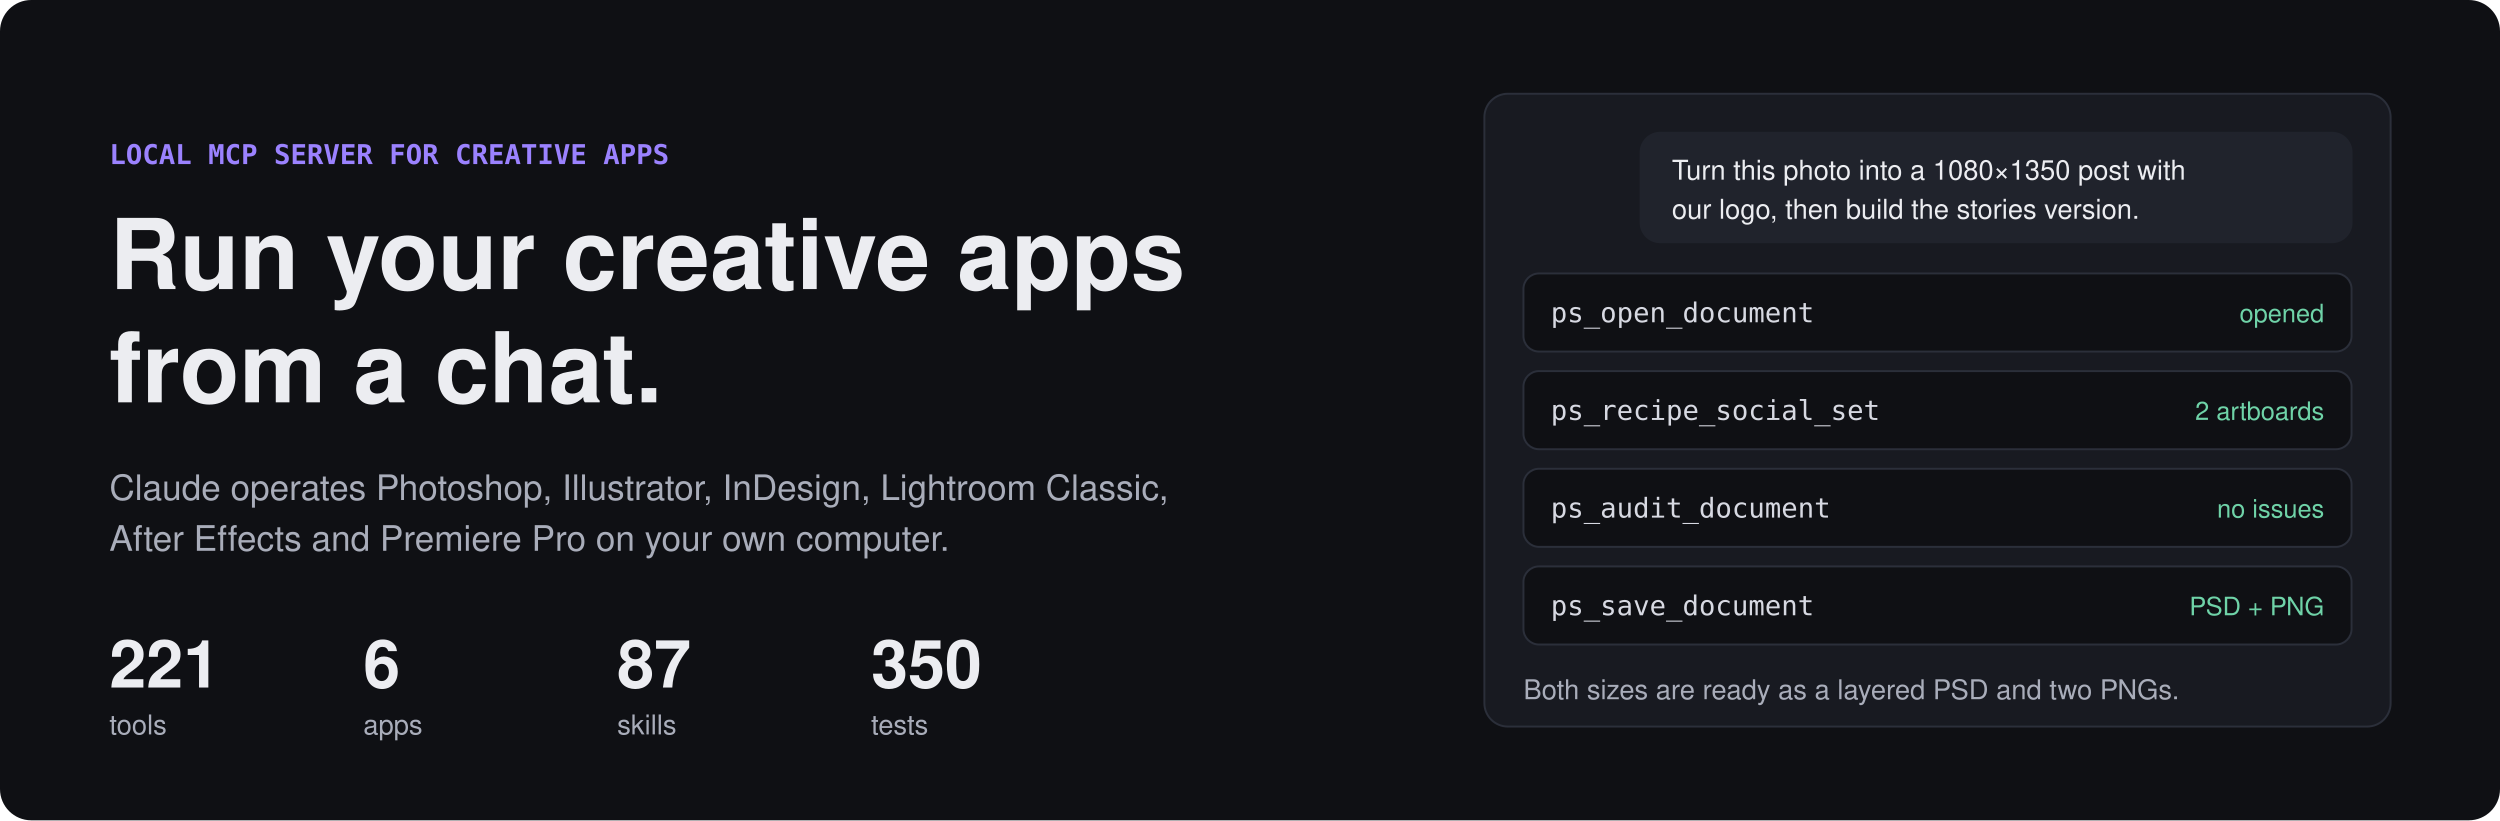
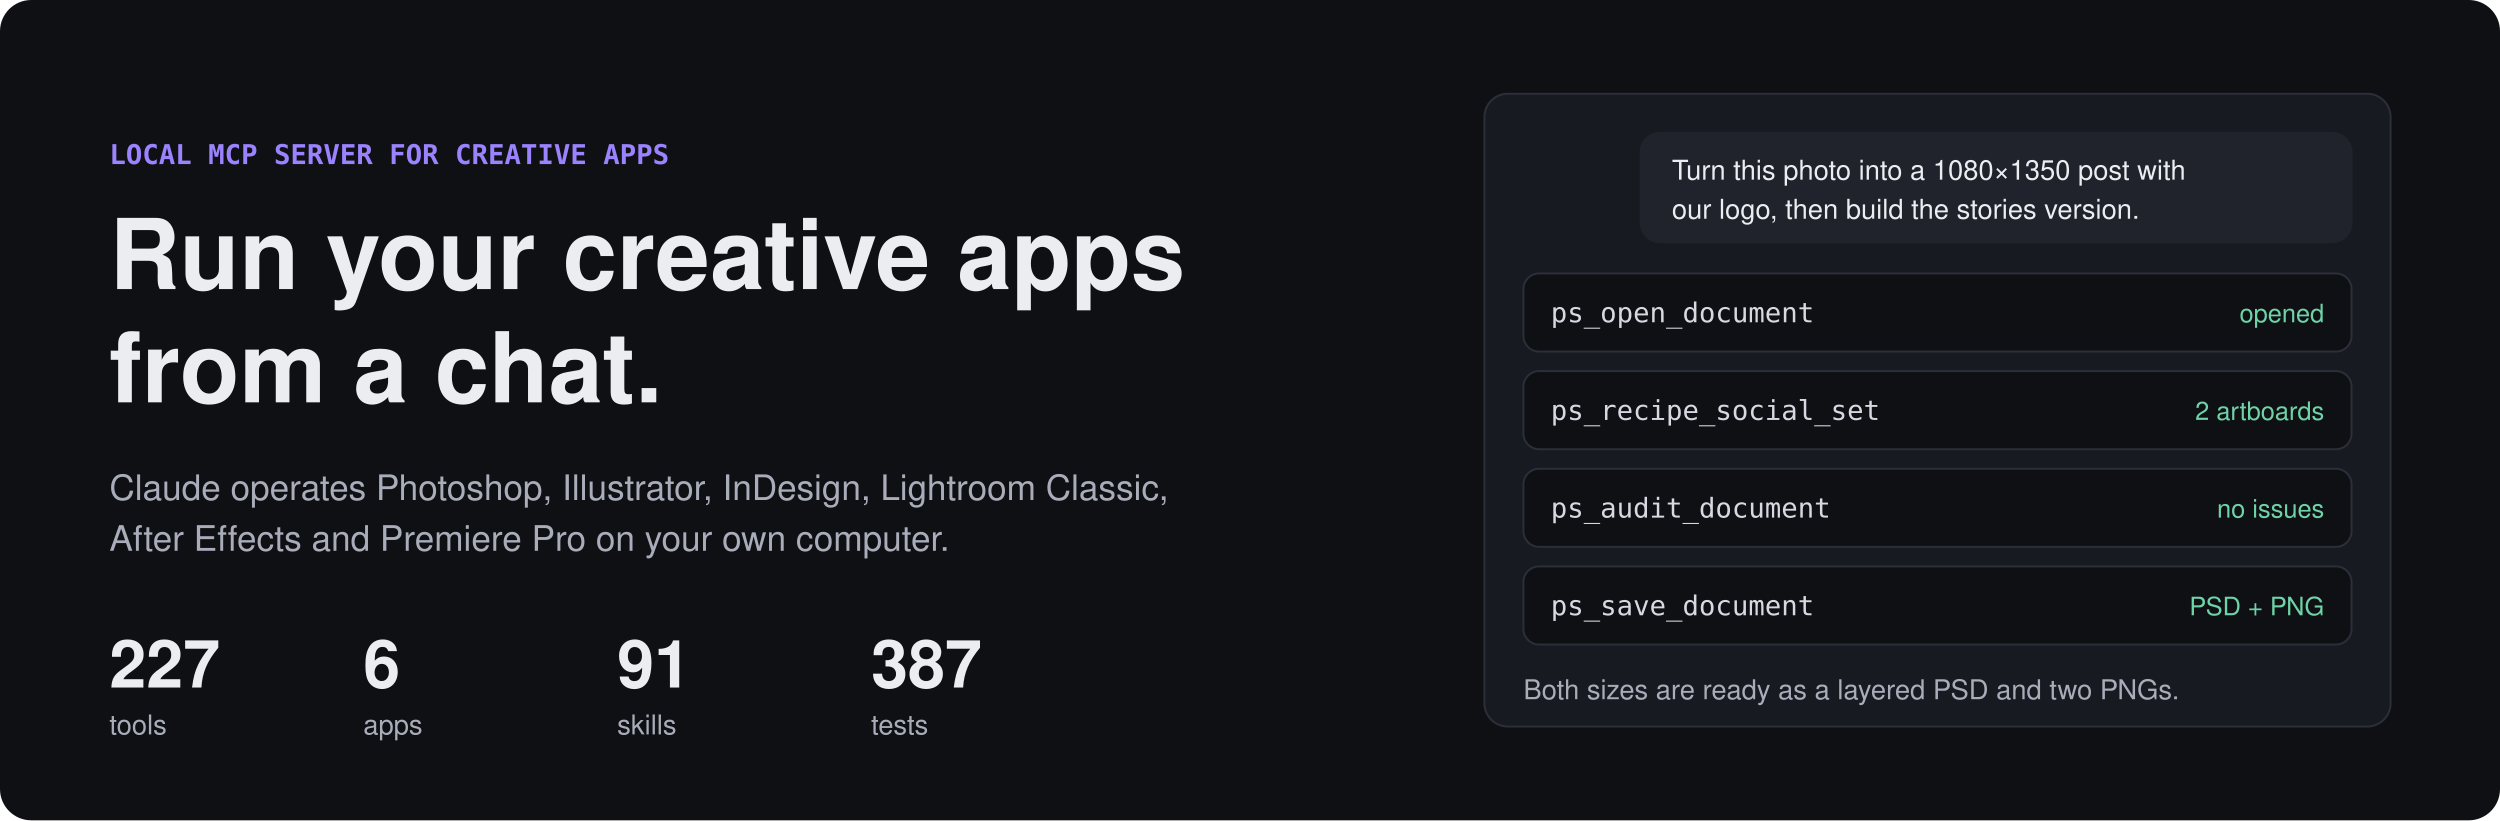
- <svg xmlns="http://www.w3.org/2000/svg" width="1280" height="420" viewBox="0 0 1280 420" role="img" aria-label="Run your creative apps from a chat: 221 tools, 6 apps, 87 skills, 350 tests">
+ <svg xmlns="http://www.w3.org/2000/svg" width="1280" height="420" viewBox="0 0 1280 420" role="img" aria-label="Run your creative apps from a chat: 227 tools, 6 apps, 91 skills, 387 tests">
  <rect width="1280" height="420" rx="16" fill="#0F1014" />
  <text x="56" y="84" font-family="Consolas, 'SF Mono', Menlo, monospace" font-size="14" font-weight="600" fill="#9B82FF" text-anchor="start">LOCAL MCP SERVER FOR CREATIVE APPS</text>
  <text x="56" y="148" font-family="'Segoe UI', 'Helvetica Neue', Helvetica, Arial, sans-serif" font-size="50" font-weight="600" fill="#ECEDF1" text-anchor="start">Run your creative apps</text>
  <text x="56" y="206" font-family="'Segoe UI', 'Helvetica Neue', Helvetica, Arial, sans-serif" font-size="50" font-weight="600" fill="#ECEDF1" text-anchor="start">from a chat.</text>
  <text x="56" y="256" font-family="'Segoe UI', 'Helvetica Neue', Helvetica, Arial, sans-serif" font-size="18" font-weight="400" fill="#A9ADBA" text-anchor="start">Claude operates Photoshop, Illustrator, InDesign, Lightroom Classic,</text>
  <text x="56" y="282" font-family="'Segoe UI', 'Helvetica Neue', Helvetica, Arial, sans-serif" font-size="18" font-weight="400" fill="#A9ADBA" text-anchor="start">After Effects and Premiere Pro on your own computer.</text>
-   <text x="56" y="352" font-family="'Segoe UI', 'Helvetica Neue', Helvetica, Arial, sans-serif" font-size="34" font-weight="600" fill="#ECEDF1" text-anchor="start">221</text>
+   <text x="56" y="352" font-family="'Segoe UI', 'Helvetica Neue', Helvetica, Arial, sans-serif" font-size="34" font-weight="600" fill="#ECEDF1" text-anchor="start">227</text>
  <text x="56" y="376" font-family="'Segoe UI', 'Helvetica Neue', Helvetica, Arial, sans-serif" font-size="14" font-weight="400" fill="#A9ADBA" text-anchor="start">tools</text>
  <text x="186" y="352" font-family="'Segoe UI', 'Helvetica Neue', Helvetica, Arial, sans-serif" font-size="34" font-weight="600" fill="#ECEDF1" text-anchor="start">6</text>
  <text x="186" y="376" font-family="'Segoe UI', 'Helvetica Neue', Helvetica, Arial, sans-serif" font-size="14" font-weight="400" fill="#A9ADBA" text-anchor="start">apps</text>
-   <text x="316" y="352" font-family="'Segoe UI', 'Helvetica Neue', Helvetica, Arial, sans-serif" font-size="34" font-weight="600" fill="#ECEDF1" text-anchor="start">87</text>
+   <text x="316" y="352" font-family="'Segoe UI', 'Helvetica Neue', Helvetica, Arial, sans-serif" font-size="34" font-weight="600" fill="#ECEDF1" text-anchor="start">91</text>
  <text x="316" y="376" font-family="'Segoe UI', 'Helvetica Neue', Helvetica, Arial, sans-serif" font-size="14" font-weight="400" fill="#A9ADBA" text-anchor="start">skills</text>
-   <text x="446" y="352" font-family="'Segoe UI', 'Helvetica Neue', Helvetica, Arial, sans-serif" font-size="34" font-weight="600" fill="#ECEDF1" text-anchor="start">350</text>
+   <text x="446" y="352" font-family="'Segoe UI', 'Helvetica Neue', Helvetica, Arial, sans-serif" font-size="34" font-weight="600" fill="#ECEDF1" text-anchor="start">387</text>
  <text x="446" y="376" font-family="'Segoe UI', 'Helvetica Neue', Helvetica, Arial, sans-serif" font-size="14" font-weight="400" fill="#A9ADBA" text-anchor="start">tests</text>
  <rect x="760" y="48" width="464" height="324" rx="12" fill="#181A21" stroke="#2B2F3A" />
  <rect x="840" y="68" width="364" height="56" rx="10" fill="#20232C" stroke="#20232C" />
  <text x="856" y="92" font-family="'Segoe UI', 'Helvetica Neue', Helvetica, Arial, sans-serif" font-size="14" font-weight="400" fill="#ECEDF1" text-anchor="start">Turn this photo into a 1080×1350 post with</text>
  <text x="856" y="112" font-family="'Segoe UI', 'Helvetica Neue', Helvetica, Arial, sans-serif" font-size="14" font-weight="400" fill="#ECEDF1" text-anchor="start">our logo, then build the stories version.</text>
  <rect x="780" y="140" width="424" height="40" rx="8" fill="#0F1014" stroke="#2B2F3A" />
  <text x="794" y="165" font-family="Consolas, 'SF Mono', Menlo, monospace" font-size="14" font-weight="400" fill="#D7D9E2" text-anchor="start">ps_open_document</text>
  <text x="1190" y="165" font-family="'Segoe UI', 'Helvetica Neue', Helvetica, Arial, sans-serif" font-size="13" font-weight="400" fill="#6FD3A8" text-anchor="end">opened</text>
  <rect x="780" y="190" width="424" height="40" rx="8" fill="#0F1014" stroke="#2B2F3A" />
  <text x="794" y="215" font-family="Consolas, 'SF Mono', Menlo, monospace" font-size="14" font-weight="400" fill="#D7D9E2" text-anchor="start">ps_recipe_social_set</text>
  <text x="1190" y="215" font-family="'Segoe UI', 'Helvetica Neue', Helvetica, Arial, sans-serif" font-size="13" font-weight="400" fill="#6FD3A8" text-anchor="end">2 artboards</text>
  <rect x="780" y="240" width="424" height="40" rx="8" fill="#0F1014" stroke="#2B2F3A" />
  <text x="794" y="265" font-family="Consolas, 'SF Mono', Menlo, monospace" font-size="14" font-weight="400" fill="#D7D9E2" text-anchor="start">ps_audit_document</text>
  <text x="1190" y="265" font-family="'Segoe UI', 'Helvetica Neue', Helvetica, Arial, sans-serif" font-size="13" font-weight="400" fill="#6FD3A8" text-anchor="end">no issues</text>
  <rect x="780" y="290" width="424" height="40" rx="8" fill="#0F1014" stroke="#2B2F3A" />
  <text x="794" y="315" font-family="Consolas, 'SF Mono', Menlo, monospace" font-size="14" font-weight="400" fill="#D7D9E2" text-anchor="start">ps_save_document</text>
  <text x="1190" y="315" font-family="'Segoe UI', 'Helvetica Neue', Helvetica, Arial, sans-serif" font-size="13" font-weight="400" fill="#6FD3A8" text-anchor="end">PSD + PNG</text>
  <text x="780" y="358" font-family="'Segoe UI', 'Helvetica Neue', Helvetica, Arial, sans-serif" font-size="14" font-weight="400" fill="#A9ADBA" text-anchor="start">Both sizes are ready as a layered PSD and two PNGs.</text>
</svg>
